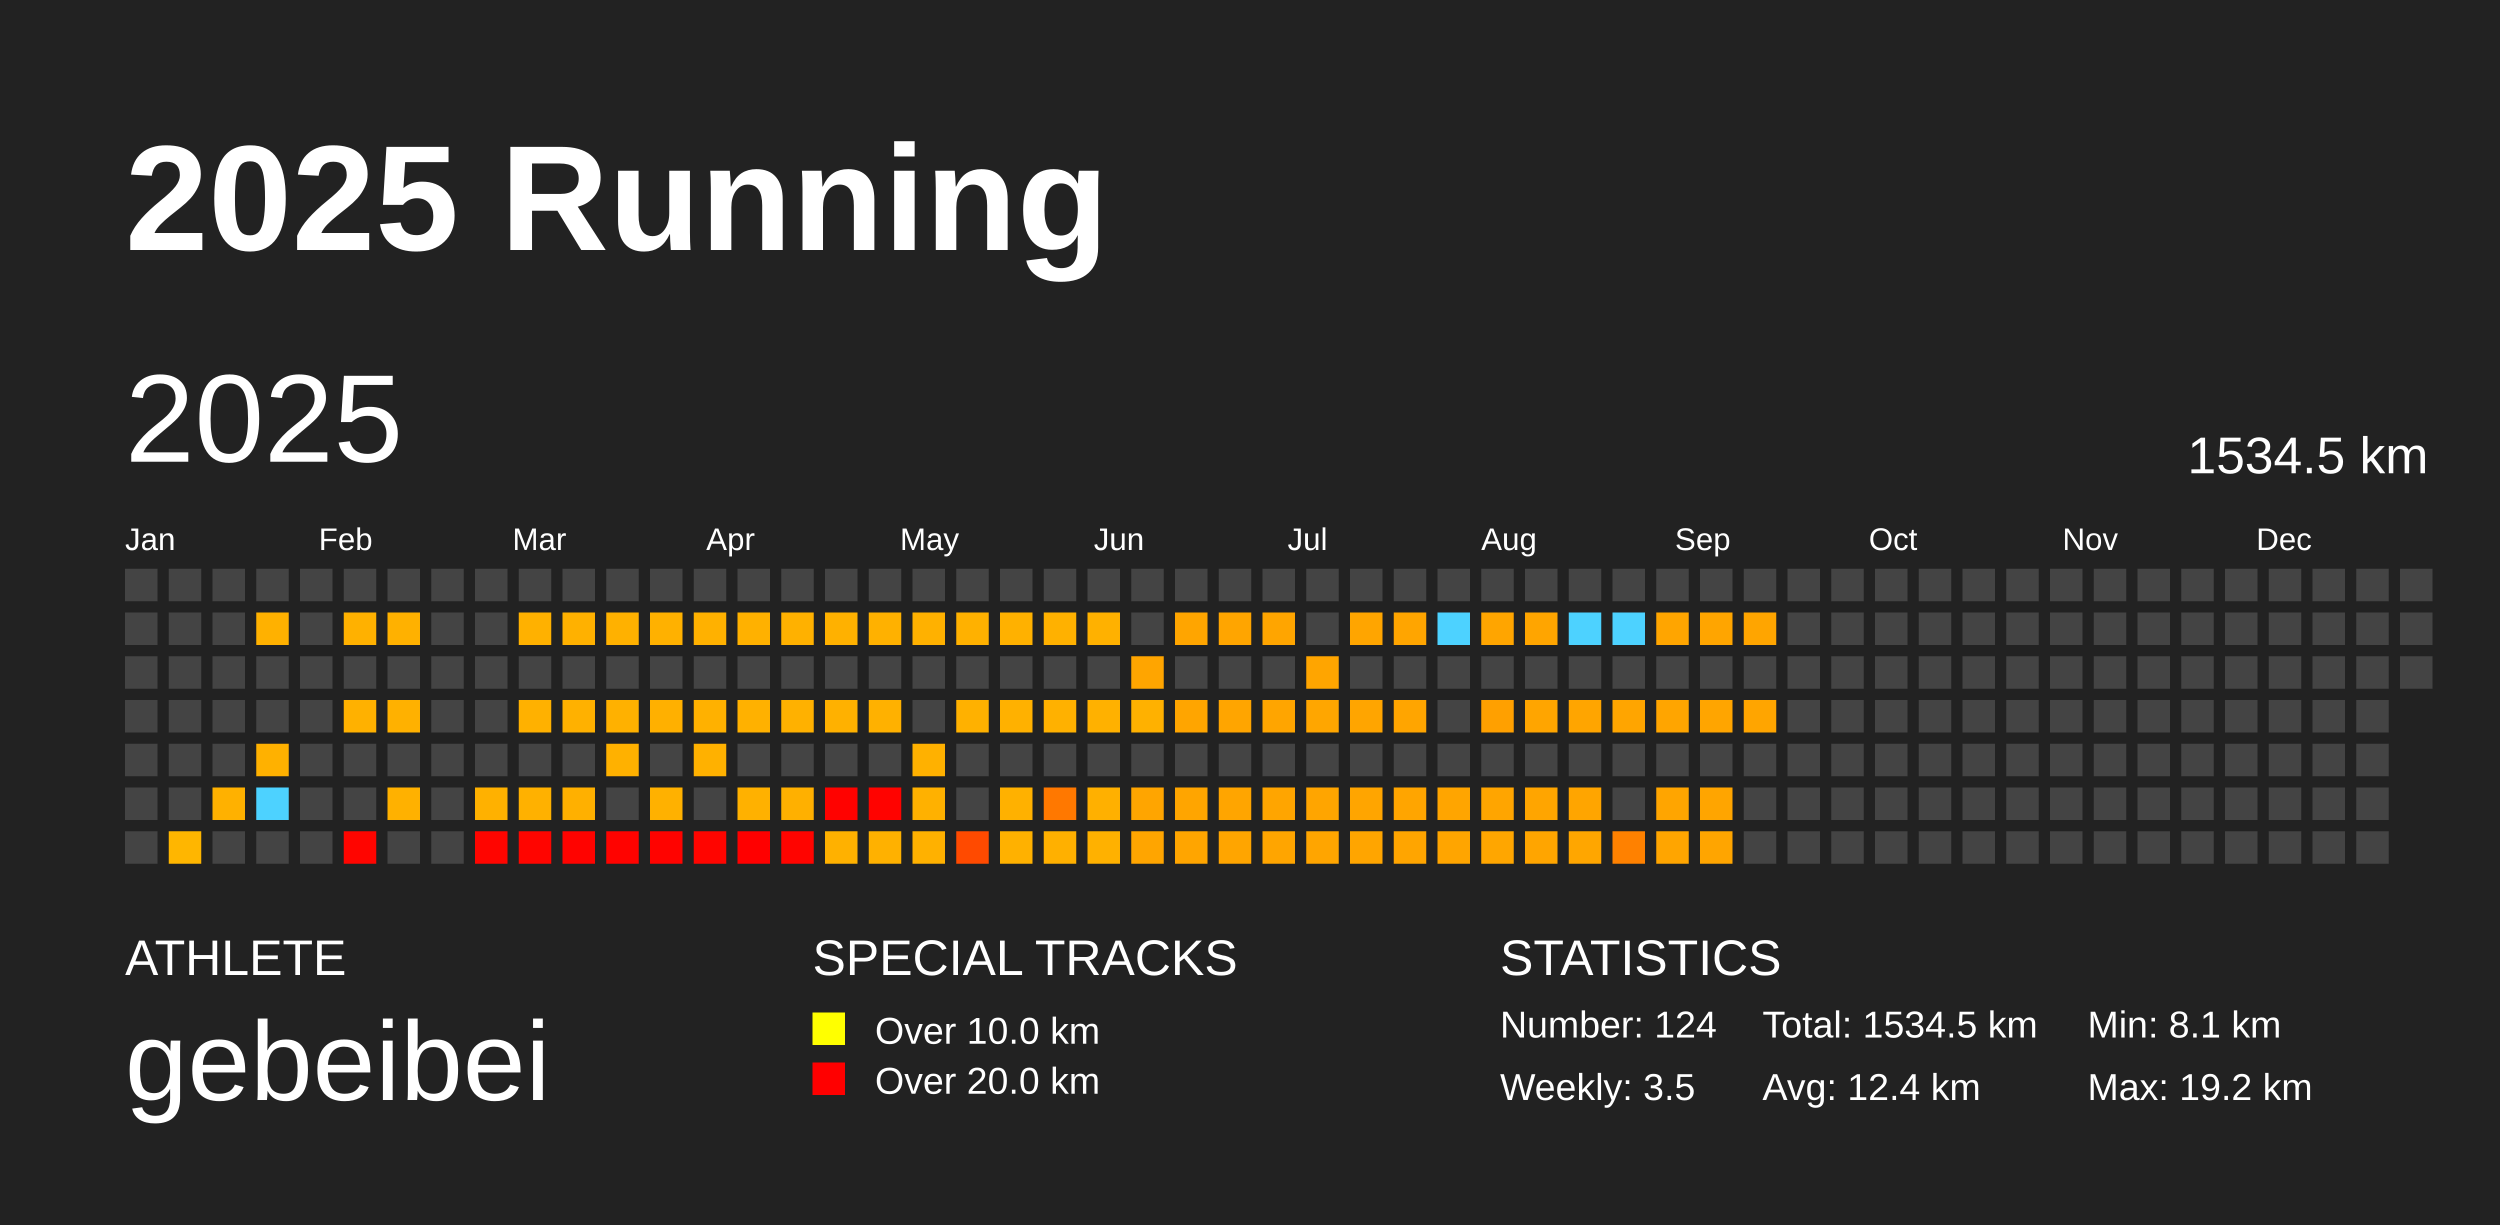
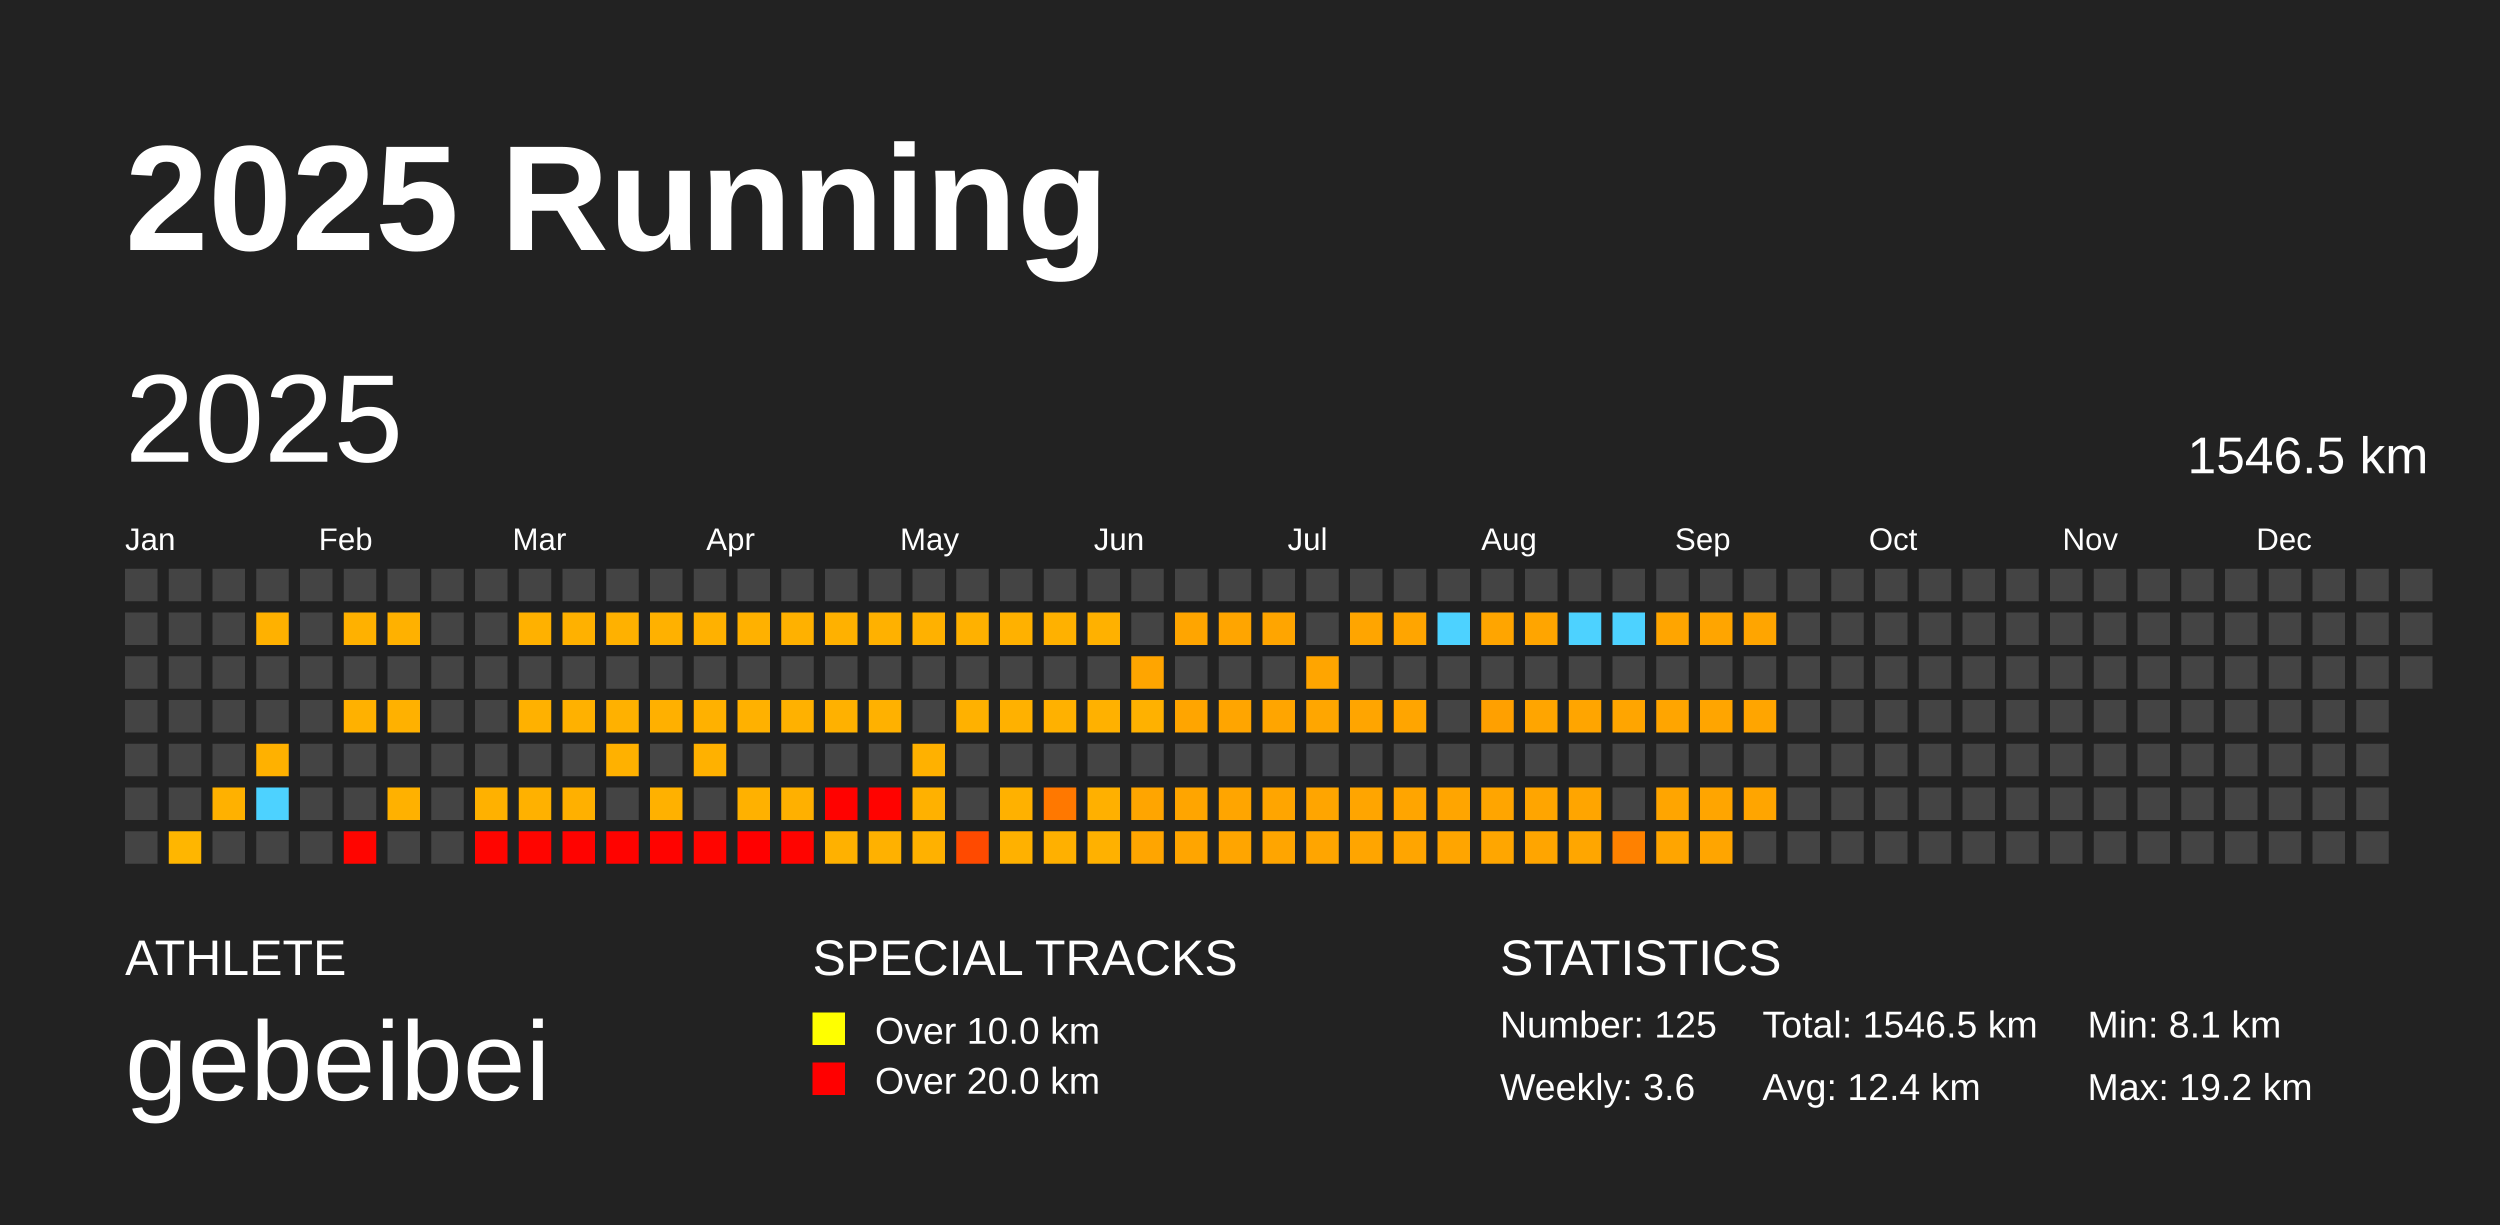
<svg xmlns="http://www.w3.org/2000/svg" baseProfile="full" height="98mm" version="1.1" viewBox="0,0,200,98" width="200mm">
  <defs />
  <rect fill="#222222" height="98" width="200" x="0" y="0" />
  <text fill="#FFFFFF" style="font-size:12px; font-family:Arial; font-weight:bold;" x="10" y="20">2025 Running</text>
  <text fill="#FFFFFF" style="font-size:4px; font-family:Arial" x="10" y="78">ATHLETE</text>
  <text fill="#FFFFFF" style="font-size:9px; font-family:Arial" x="10" y="88">gebeibei</text>
  <text fill="#FFFFFF" style="font-size:4px; font-family:Arial" x="65" y="78">SPECIAL TRACKS</text>
  <rect fill="yellow" height="2.6" width="2.6" x="65" y="81" />
  <text fill="#FFFFFF" style="font-size:3px; font-family:Arial" x="70" y="83.5">Over 10.0 km</text>
  <rect fill="red" height="2.6" width="2.6" x="65" y="85" />
  <text fill="#FFFFFF" style="font-size:3px; font-family:Arial" x="70" y="87.5">Over 20.0 km</text>
  <text fill="#FFFFFF" style="font-size:4px; font-family:Arial" x="120" y="78">STATISTICS</text>
-   <text fill="#FFFFFF" style="font-size:3px; font-family:Arial" x="120" y="83">Number: 124</text>
-   <text fill="#FFFFFF" style="font-size:3px; font-family:Arial" x="120" y="88">Weekly: 3.5</text>
-   <text fill="#FFFFFF" style="font-size:3px; font-family:Arial" x="141" y="83">Total: 1534.5 km</text>
+   <text fill="#FFFFFF" style="font-size:3px; font-family:Arial" x="120" y="83">Number: 125</text>
+   <text fill="#FFFFFF" style="font-size:3px; font-family:Arial" x="120" y="88">Weekly: 3.6</text>
+   <text fill="#FFFFFF" style="font-size:3px; font-family:Arial" x="141" y="83">Total: 1546.5 km</text>
  <text fill="#FFFFFF" style="font-size:3px; font-family:Arial" x="141" y="88">Avg: 12.4 km</text>
  <text fill="#FFFFFF" style="font-size:3px; font-family:Arial" x="167" y="83">Min: 8.1 km</text>
  <text fill="#FFFFFF" style="font-size:3px; font-family:Arial" x="167" y="88">Max: 19.2 km</text>
  <text dominant-baseline="hanging" fill="#FFFFFF" style="font-size:10.0px; font-family:Arial;" x="10" y="30">2025</text>
-   <text dominant-baseline="hanging" fill="#FFFFFF" style="font-size:4.125px; font-family:Arial;" x="175" y="35">1534.5 km</text>
+   <text dominant-baseline="hanging" fill="#FFFFFF" style="font-size:4.125px; font-family:Arial;" x="175" y="35">1546.5 km</text>
  <text fill="#FFFFFF" style="font-size:2.5px; font-family:Arial" x="10.0" y="44">Jan</text>
  <text fill="#FFFFFF" style="font-size:2.5px; font-family:Arial" x="25.5" y="44">Feb</text>
  <text fill="#FFFFFF" style="font-size:2.5px; font-family:Arial" x="41.0" y="44">Mar</text>
  <text fill="#FFFFFF" style="font-size:2.5px; font-family:Arial" x="56.5" y="44">Apr</text>
  <text fill="#FFFFFF" style="font-size:2.5px; font-family:Arial" x="72.0" y="44">May</text>
  <text fill="#FFFFFF" style="font-size:2.5px; font-family:Arial" x="87.5" y="44">Jun</text>
  <text fill="#FFFFFF" style="font-size:2.5px; font-family:Arial" x="103.0" y="44">Jul</text>
  <text fill="#FFFFFF" style="font-size:2.5px; font-family:Arial" x="118.5" y="44">Aug</text>
  <text fill="#FFFFFF" style="font-size:2.5px; font-family:Arial" x="134.0" y="44">Sep</text>
  <text fill="#FFFFFF" style="font-size:2.5px; font-family:Arial" x="149.5" y="44">Oct</text>
  <text fill="#FFFFFF" style="font-size:2.5px; font-family:Arial" x="165.0" y="44">Nov</text>
  <text fill="#FFFFFF" style="font-size:2.5px; font-family:Arial" x="180.5" y="44">Dec</text>
  <rect fill="#444444" height="2.6" width="2.6" x="10.0" y="45.5" />
  <rect fill="#444444" height="2.6" width="2.6" x="10.0" y="49.0" />
  <rect fill="#444444" height="2.6" width="2.6" x="10.0" y="52.5" />
  <rect fill="#444444" height="2.6" width="2.6" x="10.0" y="56.0" />
  <rect fill="#444444" height="2.6" width="2.6" x="10.0" y="59.5" />
  <rect fill="#444444" height="2.6" width="2.6" x="10.0" y="63.0" />
  <rect fill="#444444" height="2.6" width="2.6" x="10.0" y="66.5" />
  <rect fill="#444444" height="2.6" width="2.6" x="13.5" y="45.5" />
  <rect fill="#444444" height="2.6" width="2.6" x="13.5" y="49.0" />
  <rect fill="#444444" height="2.6" width="2.6" x="13.5" y="52.5" />
  <rect fill="#444444" height="2.6" width="2.6" x="13.5" y="56.0" />
  <rect fill="#444444" height="2.6" width="2.6" x="13.5" y="59.5" />
  <rect fill="#444444" height="2.6" width="2.6" x="13.5" y="63.0" />
  <rect fill="#ffb600" height="2.6" width="2.6" x="13.5" y="66.5" />
  <rect fill="#444444" height="2.6" width="2.6" x="17.0" y="45.5" />
  <rect fill="#444444" height="2.6" width="2.6" x="17.0" y="49.0" />
  <rect fill="#444444" height="2.6" width="2.6" x="17.0" y="52.5" />
  <rect fill="#444444" height="2.6" width="2.6" x="17.0" y="56.0" />
  <rect fill="#444444" height="2.6" width="2.6" x="17.0" y="59.5" />
  <rect fill="#ffb100" height="2.6" width="2.6" x="17.0" y="63.0" />
  <rect fill="#444444" height="2.6" width="2.6" x="17.0" y="66.5" />
  <rect fill="#444444" height="2.6" width="2.6" x="20.5" y="45.5" />
  <rect fill="#ffb100" height="2.6" width="2.6" x="20.5" y="49.0" />
  <rect fill="#444444" height="2.6" width="2.6" x="20.5" y="52.5" />
  <rect fill="#444444" height="2.6" width="2.6" x="20.5" y="56.0" />
  <rect fill="#ffb100" height="2.6" width="2.6" x="20.5" y="59.5" />
  <rect fill="#4dd2ff" height="2.6" width="2.6" x="20.5" y="63.0" />
  <rect fill="#444444" height="2.6" width="2.6" x="20.5" y="66.5" />
  <rect fill="#444444" height="2.6" width="2.6" x="24.0" y="45.5" />
  <rect fill="#444444" height="2.6" width="2.6" x="24.0" y="49.0" />
  <rect fill="#444444" height="2.6" width="2.6" x="24.0" y="52.5" />
  <rect fill="#444444" height="2.6" width="2.6" x="24.0" y="56.0" />
  <rect fill="#444444" height="2.6" width="2.6" x="24.0" y="59.5" />
  <rect fill="#444444" height="2.6" width="2.6" x="24.0" y="63.0" />
  <rect fill="#444444" height="2.6" width="2.6" x="24.0" y="66.5" />
  <rect fill="#444444" height="2.6" width="2.6" x="27.5" y="45.5" />
  <rect fill="#ffb100" height="2.6" width="2.6" x="27.5" y="49.0" />
  <rect fill="#444444" height="2.6" width="2.6" x="27.5" y="52.5" />
  <rect fill="#ffb100" height="2.6" width="2.6" x="27.5" y="56.0" />
  <rect fill="#444444" height="2.6" width="2.6" x="27.5" y="59.5" />
  <rect fill="#444444" height="2.6" width="2.6" x="27.5" y="63.0" />
  <rect fill="#ff0500" height="2.6" width="2.6" x="27.5" y="66.5" />
  <rect fill="#444444" height="2.6" width="2.6" x="31.0" y="45.5" />
  <rect fill="#ffb100" height="2.6" width="2.6" x="31.0" y="49.0" />
  <rect fill="#444444" height="2.6" width="2.6" x="31.0" y="52.5" />
  <rect fill="#ffb100" height="2.6" width="2.6" x="31.0" y="56.0" />
  <rect fill="#444444" height="2.6" width="2.6" x="31.0" y="59.5" />
  <rect fill="#ffb100" height="2.6" width="2.6" x="31.0" y="63.0" />
  <rect fill="#444444" height="2.6" width="2.6" x="31.0" y="66.5" />
  <rect fill="#444444" height="2.6" width="2.6" x="34.5" y="45.5" />
  <rect fill="#444444" height="2.6" width="2.6" x="34.5" y="49.0" />
  <rect fill="#444444" height="2.6" width="2.6" x="34.5" y="52.5" />
  <rect fill="#444444" height="2.6" width="2.6" x="34.5" y="56.0" />
  <rect fill="#444444" height="2.6" width="2.6" x="34.5" y="59.5" />
  <rect fill="#444444" height="2.6" width="2.6" x="34.5" y="63.0" />
  <rect fill="#444444" height="2.6" width="2.6" x="34.5" y="66.5" />
  <rect fill="#444444" height="2.6" width="2.6" x="38.0" y="45.5" />
  <rect fill="#444444" height="2.6" width="2.6" x="38.0" y="49.0" />
  <rect fill="#444444" height="2.6" width="2.6" x="38.0" y="52.5" />
  <rect fill="#444444" height="2.6" width="2.6" x="38.0" y="56.0" />
  <rect fill="#444444" height="2.6" width="2.6" x="38.0" y="59.5" />
  <rect fill="#ffb100" height="2.6" width="2.6" x="38.0" y="63.0" />
  <rect fill="#ff0500" height="2.6" width="2.6" x="38.0" y="66.5" />
  <rect fill="#444444" height="2.6" width="2.6" x="41.5" y="45.5" />
  <rect fill="#ffb100" height="2.6" width="2.6" x="41.5" y="49.0" />
  <rect fill="#444444" height="2.6" width="2.6" x="41.5" y="52.5" />
  <rect fill="#ffb100" height="2.6" width="2.6" x="41.5" y="56.0" />
  <rect fill="#444444" height="2.6" width="2.6" x="41.5" y="59.5" />
  <rect fill="#ffb100" height="2.6" width="2.6" x="41.5" y="63.0" />
  <rect fill="#ff0500" height="2.6" width="2.6" x="41.5" y="66.5" />
  <rect fill="#444444" height="2.6" width="2.6" x="45.0" y="45.5" />
  <rect fill="#ffb100" height="2.6" width="2.6" x="45.0" y="49.0" />
  <rect fill="#444444" height="2.6" width="2.6" x="45.0" y="52.5" />
  <rect fill="#ffb100" height="2.6" width="2.6" x="45.0" y="56.0" />
  <rect fill="#444444" height="2.6" width="2.6" x="45.0" y="59.5" />
  <rect fill="#ffb000" height="2.6" width="2.6" x="45.0" y="63.0" />
  <rect fill="#ff0300" height="2.6" width="2.6" x="45.0" y="66.5" />
  <rect fill="#444444" height="2.6" width="2.6" x="48.5" y="45.5" />
  <rect fill="#ffb100" height="2.6" width="2.6" x="48.5" y="49.0" />
  <rect fill="#444444" height="2.6" width="2.6" x="48.5" y="52.5" />
  <rect fill="#ffb100" height="2.6" width="2.6" x="48.5" y="56.0" />
  <rect fill="#ffb100" height="2.6" width="2.6" x="48.5" y="59.5" />
  <rect fill="#444444" height="2.6" width="2.6" x="48.5" y="63.0" />
  <rect fill="#ff0300" height="2.6" width="2.6" x="48.5" y="66.5" />
  <rect fill="#444444" height="2.6" width="2.6" x="52.0" y="45.5" />
  <rect fill="#ffb100" height="2.6" width="2.6" x="52.0" y="49.0" />
  <rect fill="#444444" height="2.6" width="2.6" x="52.0" y="52.5" />
  <rect fill="#ffb000" height="2.6" width="2.6" x="52.0" y="56.0" />
  <rect fill="#444444" height="2.6" width="2.6" x="52.0" y="59.5" />
  <rect fill="#ffb100" height="2.6" width="2.6" x="52.0" y="63.0" />
  <rect fill="#ff0300" height="2.6" width="2.6" x="52.0" y="66.5" />
  <rect fill="#444444" height="2.6" width="2.6" x="55.5" y="45.5" />
  <rect fill="#ffb100" height="2.6" width="2.6" x="55.5" y="49.0" />
  <rect fill="#444444" height="2.6" width="2.6" x="55.5" y="52.5" />
  <rect fill="#ffb100" height="2.6" width="2.6" x="55.5" y="56.0" />
  <rect fill="#ffb100" height="2.6" width="2.6" x="55.5" y="59.5" />
  <rect fill="#444444" height="2.6" width="2.6" x="55.5" y="63.0" />
  <rect fill="#ff0500" height="2.6" width="2.6" x="55.5" y="66.5" />
  <rect fill="#444444" height="2.6" width="2.6" x="59.0" y="45.5" />
  <rect fill="#ffb100" height="2.6" width="2.6" x="59.0" y="49.0" />
  <rect fill="#444444" height="2.6" width="2.6" x="59.0" y="52.5" />
  <rect fill="#ffb100" height="2.6" width="2.6" x="59.0" y="56.0" />
  <rect fill="#444444" height="2.6" width="2.6" x="59.0" y="59.5" />
  <rect fill="#ffb100" height="2.6" width="2.6" x="59.0" y="63.0" />
  <rect fill="#ff0000" height="2.6" width="2.6" x="59.0" y="66.5" />
  <rect fill="#444444" height="2.6" width="2.6" x="62.5" y="45.5" />
  <rect fill="#ffb100" height="2.6" width="2.6" x="62.5" y="49.0" />
  <rect fill="#444444" height="2.6" width="2.6" x="62.5" y="52.5" />
  <rect fill="#ffb100" height="2.6" width="2.6" x="62.5" y="56.0" />
  <rect fill="#444444" height="2.6" width="2.6" x="62.5" y="59.5" />
  <rect fill="#ffb000" height="2.6" width="2.6" x="62.5" y="63.0" />
  <rect fill="#ff0400" height="2.6" width="2.6" x="62.5" y="66.5" />
  <rect fill="#444444" height="2.6" width="2.6" x="66.0" y="45.5" />
  <rect fill="#ffb100" height="2.6" width="2.6" x="66.0" y="49.0" />
  <rect fill="#444444" height="2.6" width="2.6" x="66.0" y="52.5" />
  <rect fill="#ffb100" height="2.6" width="2.6" x="66.0" y="56.0" />
  <rect fill="#444444" height="2.6" width="2.6" x="66.0" y="59.5" />
  <rect fill="#ff0200" height="2.6" width="2.6" x="66.0" y="63.0" />
  <rect fill="#ffb100" height="2.6" width="2.6" x="66.0" y="66.5" />
  <rect fill="#444444" height="2.6" width="2.6" x="69.5" y="45.5" />
  <rect fill="#ffb100" height="2.6" width="2.6" x="69.5" y="49.0" />
  <rect fill="#444444" height="2.6" width="2.6" x="69.5" y="52.5" />
  <rect fill="#ffb100" height="2.6" width="2.6" x="69.5" y="56.0" />
  <rect fill="#444444" height="2.6" width="2.6" x="69.5" y="59.5" />
  <rect fill="#ff0300" height="2.6" width="2.6" x="69.5" y="63.0" />
  <rect fill="#ffb100" height="2.6" width="2.6" x="69.5" y="66.5" />
  <rect fill="#444444" height="2.6" width="2.6" x="73.0" y="45.5" />
  <rect fill="#ffb100" height="2.6" width="2.6" x="73.0" y="49.0" />
  <rect fill="#444444" height="2.6" width="2.6" x="73.0" y="52.5" />
  <rect fill="#444444" height="2.6" width="2.6" x="73.0" y="56.0" />
  <rect fill="#ffb100" height="2.6" width="2.6" x="73.0" y="59.5" />
  <rect fill="#ffb100" height="2.6" width="2.6" x="73.0" y="63.0" />
  <rect fill="#ffb100" height="2.6" width="2.6" x="73.0" y="66.5" />
  <rect fill="#444444" height="2.6" width="2.6" x="76.5" y="45.5" />
  <rect fill="#ffb100" height="2.6" width="2.6" x="76.5" y="49.0" />
  <rect fill="#444444" height="2.6" width="2.6" x="76.5" y="52.5" />
  <rect fill="#ffb100" height="2.6" width="2.6" x="76.5" y="56.0" />
  <rect fill="#444444" height="2.6" width="2.6" x="76.5" y="59.5" />
  <rect fill="#444444" height="2.6" width="2.6" x="76.5" y="63.0" />
  <rect fill="#ff4a00" height="2.6" width="2.6" x="76.5" y="66.5" />
  <rect fill="#444444" height="2.6" width="2.6" x="80.0" y="45.5" />
  <rect fill="#ffb100" height="2.6" width="2.6" x="80.0" y="49.0" />
  <rect fill="#444444" height="2.6" width="2.6" x="80.0" y="52.5" />
  <rect fill="#ffb100" height="2.6" width="2.6" x="80.0" y="56.0" />
  <rect fill="#444444" height="2.6" width="2.6" x="80.0" y="59.5" />
  <rect fill="#ffb100" height="2.6" width="2.6" x="80.0" y="63.0" />
  <rect fill="#ffb100" height="2.6" width="2.6" x="80.0" y="66.5" />
  <rect fill="#444444" height="2.6" width="2.6" x="83.5" y="45.5" />
  <rect fill="#ffb100" height="2.6" width="2.6" x="83.5" y="49.0" />
  <rect fill="#444444" height="2.6" width="2.6" x="83.5" y="52.5" />
  <rect fill="#ffb100" height="2.6" width="2.6" x="83.5" y="56.0" />
  <rect fill="#444444" height="2.6" width="2.6" x="83.5" y="59.5" />
  <rect fill="#ff7800" height="2.6" width="2.6" x="83.5" y="63.0" />
  <rect fill="#ffb000" height="2.6" width="2.6" x="83.5" y="66.5" />
  <rect fill="#444444" height="2.6" width="2.6" x="87.0" y="45.5" />
  <rect fill="#ffb100" height="2.6" width="2.6" x="87.0" y="49.0" />
  <rect fill="#444444" height="2.6" width="2.6" x="87.0" y="52.5" />
  <rect fill="#ffb100" height="2.6" width="2.6" x="87.0" y="56.0" />
  <rect fill="#444444" height="2.6" width="2.6" x="87.0" y="59.5" />
  <rect fill="#ffb000" height="2.6" width="2.6" x="87.0" y="63.0" />
  <rect fill="#ffb100" height="2.6" width="2.6" x="87.0" y="66.5" />
  <rect fill="#444444" height="2.6" width="2.6" x="90.5" y="45.5" />
  <rect fill="#444444" height="2.6" width="2.6" x="90.5" y="49.0" />
  <rect fill="#ffa500" height="2.6" width="2.6" x="90.5" y="52.5" />
  <rect fill="#ffb100" height="2.6" width="2.6" x="90.5" y="56.0" />
  <rect fill="#444444" height="2.6" width="2.6" x="90.5" y="59.5" />
  <rect fill="#ffa500" height="2.6" width="2.6" x="90.5" y="63.0" />
  <rect fill="#ffa500" height="2.6" width="2.6" x="90.5" y="66.5" />
  <rect fill="#444444" height="2.6" width="2.6" x="94.0" y="45.5" />
  <rect fill="#ffa500" height="2.6" width="2.6" x="94.0" y="49.0" />
  <rect fill="#444444" height="2.6" width="2.6" x="94.0" y="52.5" />
  <rect fill="#ffa500" height="2.6" width="2.6" x="94.0" y="56.0" />
  <rect fill="#444444" height="2.6" width="2.6" x="94.0" y="59.5" />
  <rect fill="#ffa500" height="2.6" width="2.6" x="94.0" y="63.0" />
  <rect fill="#ffa500" height="2.6" width="2.6" x="94.0" y="66.5" />
  <rect fill="#444444" height="2.6" width="2.6" x="97.5" y="45.5" />
  <rect fill="#ffa500" height="2.6" width="2.6" x="97.5" y="49.0" />
  <rect fill="#444444" height="2.6" width="2.6" x="97.5" y="52.5" />
  <rect fill="#ffa500" height="2.6" width="2.6" x="97.5" y="56.0" />
  <rect fill="#444444" height="2.6" width="2.6" x="97.5" y="59.5" />
  <rect fill="#ffa500" height="2.6" width="2.6" x="97.5" y="63.0" />
  <rect fill="#ffa500" height="2.6" width="2.6" x="97.5" y="66.5" />
  <rect fill="#444444" height="2.6" width="2.6" x="101.0" y="45.5" />
  <rect fill="#ffa500" height="2.6" width="2.6" x="101.0" y="49.0" />
  <rect fill="#444444" height="2.6" width="2.6" x="101.0" y="52.5" />
  <rect fill="#ffa500" height="2.6" width="2.6" x="101.0" y="56.0" />
  <rect fill="#444444" height="2.6" width="2.6" x="101.0" y="59.5" />
  <rect fill="#ffa500" height="2.6" width="2.6" x="101.0" y="63.0" />
  <rect fill="#ffa500" height="2.6" width="2.6" x="101.0" y="66.5" />
  <rect fill="#444444" height="2.6" width="2.6" x="104.5" y="45.5" />
  <rect fill="#444444" height="2.6" width="2.6" x="104.5" y="49.0" />
  <rect fill="#ffa500" height="2.6" width="2.6" x="104.5" y="52.5" />
  <rect fill="#ffa600" height="2.6" width="2.6" x="104.5" y="56.0" />
  <rect fill="#444444" height="2.6" width="2.6" x="104.5" y="59.5" />
  <rect fill="#ffa500" height="2.6" width="2.6" x="104.5" y="63.0" />
  <rect fill="#ffa500" height="2.6" width="2.6" x="104.5" y="66.5" />
  <rect fill="#444444" height="2.6" width="2.6" x="108.0" y="45.5" />
  <rect fill="#ffa500" height="2.6" width="2.6" x="108.0" y="49.0" />
  <rect fill="#444444" height="2.6" width="2.6" x="108.0" y="52.5" />
  <rect fill="#ffa500" height="2.6" width="2.6" x="108.0" y="56.0" />
  <rect fill="#444444" height="2.6" width="2.6" x="108.0" y="59.5" />
  <rect fill="#ffa500" height="2.6" width="2.6" x="108.0" y="63.0" />
  <rect fill="#ffa500" height="2.6" width="2.6" x="108.0" y="66.5" />
  <rect fill="#444444" height="2.6" width="2.6" x="111.5" y="45.5" />
  <rect fill="#ffa500" height="2.6" width="2.6" x="111.5" y="49.0" />
  <rect fill="#444444" height="2.6" width="2.6" x="111.5" y="52.5" />
  <rect fill="#ffa500" height="2.6" width="2.6" x="111.5" y="56.0" />
  <rect fill="#444444" height="2.6" width="2.6" x="111.5" y="59.5" />
  <rect fill="#ffa500" height="2.6" width="2.6" x="111.5" y="63.0" />
  <rect fill="#ffa500" height="2.6" width="2.6" x="111.5" y="66.5" />
  <rect fill="#444444" height="2.6" width="2.6" x="115.0" y="45.5" />
  <rect fill="#4dd2ff" height="2.6" width="2.6" x="115.0" y="49.0" />
  <rect fill="#444444" height="2.6" width="2.6" x="115.0" y="52.5" />
  <rect fill="#444444" height="2.6" width="2.6" x="115.0" y="56.0" />
  <rect fill="#444444" height="2.6" width="2.6" x="115.0" y="59.5" />
  <rect fill="#ffa500" height="2.6" width="2.6" x="115.0" y="63.0" />
  <rect fill="#ffa500" height="2.6" width="2.6" x="115.0" y="66.5" />
  <rect fill="#444444" height="2.6" width="2.6" x="118.5" y="45.5" />
  <rect fill="#ffa500" height="2.6" width="2.6" x="118.5" y="49.0" />
  <rect fill="#444444" height="2.6" width="2.6" x="118.5" y="52.5" />
  <rect fill="#ffa000" height="2.6" width="2.6" x="118.5" y="56.0" />
  <rect fill="#444444" height="2.6" width="2.6" x="118.5" y="59.5" />
  <rect fill="#ffa500" height="2.6" width="2.6" x="118.5" y="63.0" />
  <rect fill="#ffa600" height="2.6" width="2.6" x="118.5" y="66.5" />
  <rect fill="#444444" height="2.6" width="2.6" x="122.0" y="45.5" />
  <rect fill="#ffa500" height="2.6" width="2.6" x="122.0" y="49.0" />
  <rect fill="#444444" height="2.6" width="2.6" x="122.0" y="52.5" />
  <rect fill="#ffa500" height="2.6" width="2.6" x="122.0" y="56.0" />
  <rect fill="#444444" height="2.6" width="2.6" x="122.0" y="59.5" />
  <rect fill="#ffa500" height="2.6" width="2.6" x="122.0" y="63.0" />
  <rect fill="#ffa500" height="2.6" width="2.6" x="122.0" y="66.5" />
  <rect fill="#444444" height="2.6" width="2.6" x="125.5" y="45.5" />
  <rect fill="#4dd2ff" height="2.6" width="2.6" x="125.5" y="49.0" />
  <rect fill="#444444" height="2.6" width="2.6" x="125.5" y="52.5" />
  <rect fill="#ffa500" height="2.6" width="2.6" x="125.5" y="56.0" />
  <rect fill="#444444" height="2.6" width="2.6" x="125.5" y="59.5" />
  <rect fill="#ffa500" height="2.6" width="2.6" x="125.5" y="63.0" />
  <rect fill="#ffa600" height="2.6" width="2.6" x="125.5" y="66.5" />
  <rect fill="#444444" height="2.6" width="2.6" x="129.0" y="45.5" />
  <rect fill="#4dd2ff" height="2.6" width="2.6" x="129.0" y="49.0" />
  <rect fill="#444444" height="2.6" width="2.6" x="129.0" y="52.5" />
  <rect fill="#ffa500" height="2.6" width="2.6" x="129.0" y="56.0" />
  <rect fill="#444444" height="2.6" width="2.6" x="129.0" y="59.5" />
  <rect fill="#444444" height="2.6" width="2.6" x="129.0" y="63.0" />
  <rect fill="#ff8100" height="2.6" width="2.6" x="129.0" y="66.5" />
  <rect fill="#444444" height="2.6" width="2.6" x="132.5" y="45.5" />
  <rect fill="#ffa500" height="2.6" width="2.6" x="132.5" y="49.0" />
  <rect fill="#444444" height="2.6" width="2.6" x="132.5" y="52.5" />
  <rect fill="#ffa500" height="2.6" width="2.6" x="132.5" y="56.0" />
  <rect fill="#444444" height="2.6" width="2.6" x="132.5" y="59.5" />
  <rect fill="#ffa500" height="2.6" width="2.6" x="132.5" y="63.0" />
  <rect fill="#ffa500" height="2.6" width="2.6" x="132.5" y="66.5" />
  <rect fill="#444444" height="2.6" width="2.6" x="136.0" y="45.5" />
  <rect fill="#ffa500" height="2.6" width="2.6" x="136.0" y="49.0" />
  <rect fill="#444444" height="2.6" width="2.6" x="136.0" y="52.5" />
  <rect fill="#ffa500" height="2.6" width="2.6" x="136.0" y="56.0" />
  <rect fill="#444444" height="2.6" width="2.6" x="136.0" y="59.5" />
  <rect fill="#ffa500" height="2.6" width="2.6" x="136.0" y="63.0" />
  <rect fill="#ffa500" height="2.6" width="2.6" x="136.0" y="66.5" />
  <rect fill="#444444" height="2.6" width="2.6" x="139.5" y="45.5" />
  <rect fill="#ffa500" height="2.6" width="2.6" x="139.5" y="49.0" />
  <rect fill="#444444" height="2.6" width="2.6" x="139.5" y="52.5" />
  <rect fill="#ffa500" height="2.6" width="2.6" x="139.5" y="56.0" />
  <rect fill="#444444" height="2.6" width="2.6" x="139.5" y="59.5" />
-   <rect fill="#444444" height="2.6" width="2.6" x="139.5" y="63.0" />
+   <rect fill="#ffa500" height="2.6" width="2.6" x="139.5" y="63.0" />
  <rect fill="#444444" height="2.6" width="2.6" x="139.5" y="66.5" />
  <rect fill="#444444" height="2.6" width="2.6" x="143.0" y="45.5" />
  <rect fill="#444444" height="2.6" width="2.6" x="143.0" y="49.0" />
  <rect fill="#444444" height="2.6" width="2.6" x="143.0" y="52.5" />
  <rect fill="#444444" height="2.6" width="2.6" x="143.0" y="56.0" />
  <rect fill="#444444" height="2.6" width="2.6" x="143.0" y="59.5" />
  <rect fill="#444444" height="2.6" width="2.6" x="143.0" y="63.0" />
  <rect fill="#444444" height="2.6" width="2.6" x="143.0" y="66.5" />
  <rect fill="#444444" height="2.6" width="2.6" x="146.5" y="45.5" />
  <rect fill="#444444" height="2.6" width="2.6" x="146.5" y="49.0" />
  <rect fill="#444444" height="2.6" width="2.6" x="146.5" y="52.5" />
  <rect fill="#444444" height="2.6" width="2.6" x="146.5" y="56.0" />
  <rect fill="#444444" height="2.6" width="2.6" x="146.5" y="59.5" />
  <rect fill="#444444" height="2.6" width="2.6" x="146.5" y="63.0" />
  <rect fill="#444444" height="2.6" width="2.6" x="146.5" y="66.5" />
  <rect fill="#444444" height="2.6" width="2.6" x="150.0" y="45.5" />
  <rect fill="#444444" height="2.6" width="2.6" x="150.0" y="49.0" />
  <rect fill="#444444" height="2.6" width="2.6" x="150.0" y="52.5" />
  <rect fill="#444444" height="2.6" width="2.6" x="150.0" y="56.0" />
  <rect fill="#444444" height="2.6" width="2.6" x="150.0" y="59.5" />
  <rect fill="#444444" height="2.6" width="2.6" x="150.0" y="63.0" />
  <rect fill="#444444" height="2.6" width="2.6" x="150.0" y="66.5" />
  <rect fill="#444444" height="2.6" width="2.6" x="153.5" y="45.5" />
  <rect fill="#444444" height="2.6" width="2.6" x="153.5" y="49.0" />
  <rect fill="#444444" height="2.6" width="2.6" x="153.5" y="52.5" />
  <rect fill="#444444" height="2.6" width="2.6" x="153.5" y="56.0" />
  <rect fill="#444444" height="2.6" width="2.6" x="153.5" y="59.5" />
  <rect fill="#444444" height="2.6" width="2.6" x="153.5" y="63.0" />
  <rect fill="#444444" height="2.6" width="2.6" x="153.5" y="66.5" />
  <rect fill="#444444" height="2.6" width="2.6" x="157.0" y="45.5" />
  <rect fill="#444444" height="2.6" width="2.6" x="157.0" y="49.0" />
  <rect fill="#444444" height="2.6" width="2.6" x="157.0" y="52.5" />
  <rect fill="#444444" height="2.6" width="2.6" x="157.0" y="56.0" />
  <rect fill="#444444" height="2.6" width="2.6" x="157.0" y="59.5" />
  <rect fill="#444444" height="2.6" width="2.6" x="157.0" y="63.0" />
  <rect fill="#444444" height="2.6" width="2.6" x="157.0" y="66.5" />
  <rect fill="#444444" height="2.6" width="2.6" x="160.5" y="45.5" />
  <rect fill="#444444" height="2.6" width="2.6" x="160.5" y="49.0" />
  <rect fill="#444444" height="2.6" width="2.6" x="160.5" y="52.5" />
  <rect fill="#444444" height="2.6" width="2.6" x="160.5" y="56.0" />
  <rect fill="#444444" height="2.6" width="2.6" x="160.5" y="59.5" />
  <rect fill="#444444" height="2.6" width="2.6" x="160.5" y="63.0" />
  <rect fill="#444444" height="2.6" width="2.6" x="160.5" y="66.5" />
  <rect fill="#444444" height="2.6" width="2.6" x="164.0" y="45.5" />
  <rect fill="#444444" height="2.6" width="2.6" x="164.0" y="49.0" />
  <rect fill="#444444" height="2.6" width="2.6" x="164.0" y="52.5" />
  <rect fill="#444444" height="2.6" width="2.6" x="164.0" y="56.0" />
  <rect fill="#444444" height="2.6" width="2.6" x="164.0" y="59.5" />
  <rect fill="#444444" height="2.6" width="2.6" x="164.0" y="63.0" />
  <rect fill="#444444" height="2.6" width="2.6" x="164.0" y="66.5" />
  <rect fill="#444444" height="2.6" width="2.6" x="167.5" y="45.5" />
  <rect fill="#444444" height="2.6" width="2.6" x="167.5" y="49.0" />
  <rect fill="#444444" height="2.6" width="2.6" x="167.5" y="52.5" />
  <rect fill="#444444" height="2.6" width="2.6" x="167.5" y="56.0" />
  <rect fill="#444444" height="2.6" width="2.6" x="167.5" y="59.5" />
  <rect fill="#444444" height="2.6" width="2.6" x="167.5" y="63.0" />
  <rect fill="#444444" height="2.6" width="2.6" x="167.5" y="66.5" />
  <rect fill="#444444" height="2.6" width="2.6" x="171.0" y="45.5" />
  <rect fill="#444444" height="2.6" width="2.6" x="171.0" y="49.0" />
  <rect fill="#444444" height="2.6" width="2.6" x="171.0" y="52.5" />
  <rect fill="#444444" height="2.6" width="2.6" x="171.0" y="56.0" />
  <rect fill="#444444" height="2.6" width="2.6" x="171.0" y="59.5" />
  <rect fill="#444444" height="2.6" width="2.6" x="171.0" y="63.0" />
  <rect fill="#444444" height="2.6" width="2.6" x="171.0" y="66.5" />
  <rect fill="#444444" height="2.6" width="2.6" x="174.5" y="45.5" />
  <rect fill="#444444" height="2.6" width="2.6" x="174.5" y="49.0" />
  <rect fill="#444444" height="2.6" width="2.6" x="174.5" y="52.5" />
  <rect fill="#444444" height="2.6" width="2.6" x="174.5" y="56.0" />
  <rect fill="#444444" height="2.6" width="2.6" x="174.5" y="59.5" />
  <rect fill="#444444" height="2.6" width="2.6" x="174.5" y="63.0" />
  <rect fill="#444444" height="2.6" width="2.6" x="174.5" y="66.5" />
  <rect fill="#444444" height="2.6" width="2.6" x="178.0" y="45.5" />
  <rect fill="#444444" height="2.6" width="2.6" x="178.0" y="49.0" />
  <rect fill="#444444" height="2.6" width="2.6" x="178.0" y="52.5" />
  <rect fill="#444444" height="2.6" width="2.6" x="178.0" y="56.0" />
  <rect fill="#444444" height="2.6" width="2.6" x="178.0" y="59.5" />
  <rect fill="#444444" height="2.6" width="2.6" x="178.0" y="63.0" />
  <rect fill="#444444" height="2.6" width="2.6" x="178.0" y="66.5" />
  <rect fill="#444444" height="2.6" width="2.6" x="181.5" y="45.5" />
  <rect fill="#444444" height="2.6" width="2.6" x="181.5" y="49.0" />
  <rect fill="#444444" height="2.6" width="2.6" x="181.5" y="52.5" />
  <rect fill="#444444" height="2.6" width="2.6" x="181.5" y="56.0" />
  <rect fill="#444444" height="2.6" width="2.6" x="181.5" y="59.5" />
  <rect fill="#444444" height="2.6" width="2.6" x="181.5" y="63.0" />
  <rect fill="#444444" height="2.6" width="2.6" x="181.5" y="66.5" />
  <rect fill="#444444" height="2.6" width="2.6" x="185.0" y="45.5" />
  <rect fill="#444444" height="2.6" width="2.6" x="185.0" y="49.0" />
  <rect fill="#444444" height="2.6" width="2.6" x="185.0" y="52.5" />
  <rect fill="#444444" height="2.6" width="2.6" x="185.0" y="56.0" />
  <rect fill="#444444" height="2.6" width="2.6" x="185.0" y="59.5" />
  <rect fill="#444444" height="2.6" width="2.6" x="185.0" y="63.0" />
  <rect fill="#444444" height="2.6" width="2.6" x="185.0" y="66.5" />
  <rect fill="#444444" height="2.6" width="2.6" x="188.5" y="45.5" />
  <rect fill="#444444" height="2.6" width="2.6" x="188.5" y="49.0" />
  <rect fill="#444444" height="2.6" width="2.6" x="188.5" y="52.5" />
  <rect fill="#444444" height="2.6" width="2.6" x="188.5" y="56.0" />
  <rect fill="#444444" height="2.6" width="2.6" x="188.5" y="59.5" />
  <rect fill="#444444" height="2.6" width="2.6" x="188.5" y="63.0" />
  <rect fill="#444444" height="2.6" width="2.6" x="188.5" y="66.5" />
  <rect fill="#444444" height="2.6" width="2.6" x="192.0" y="45.5" />
  <rect fill="#444444" height="2.6" width="2.6" x="192.0" y="49.0" />
  <rect fill="#444444" height="2.6" width="2.6" x="192.0" y="52.5" />
</svg>
